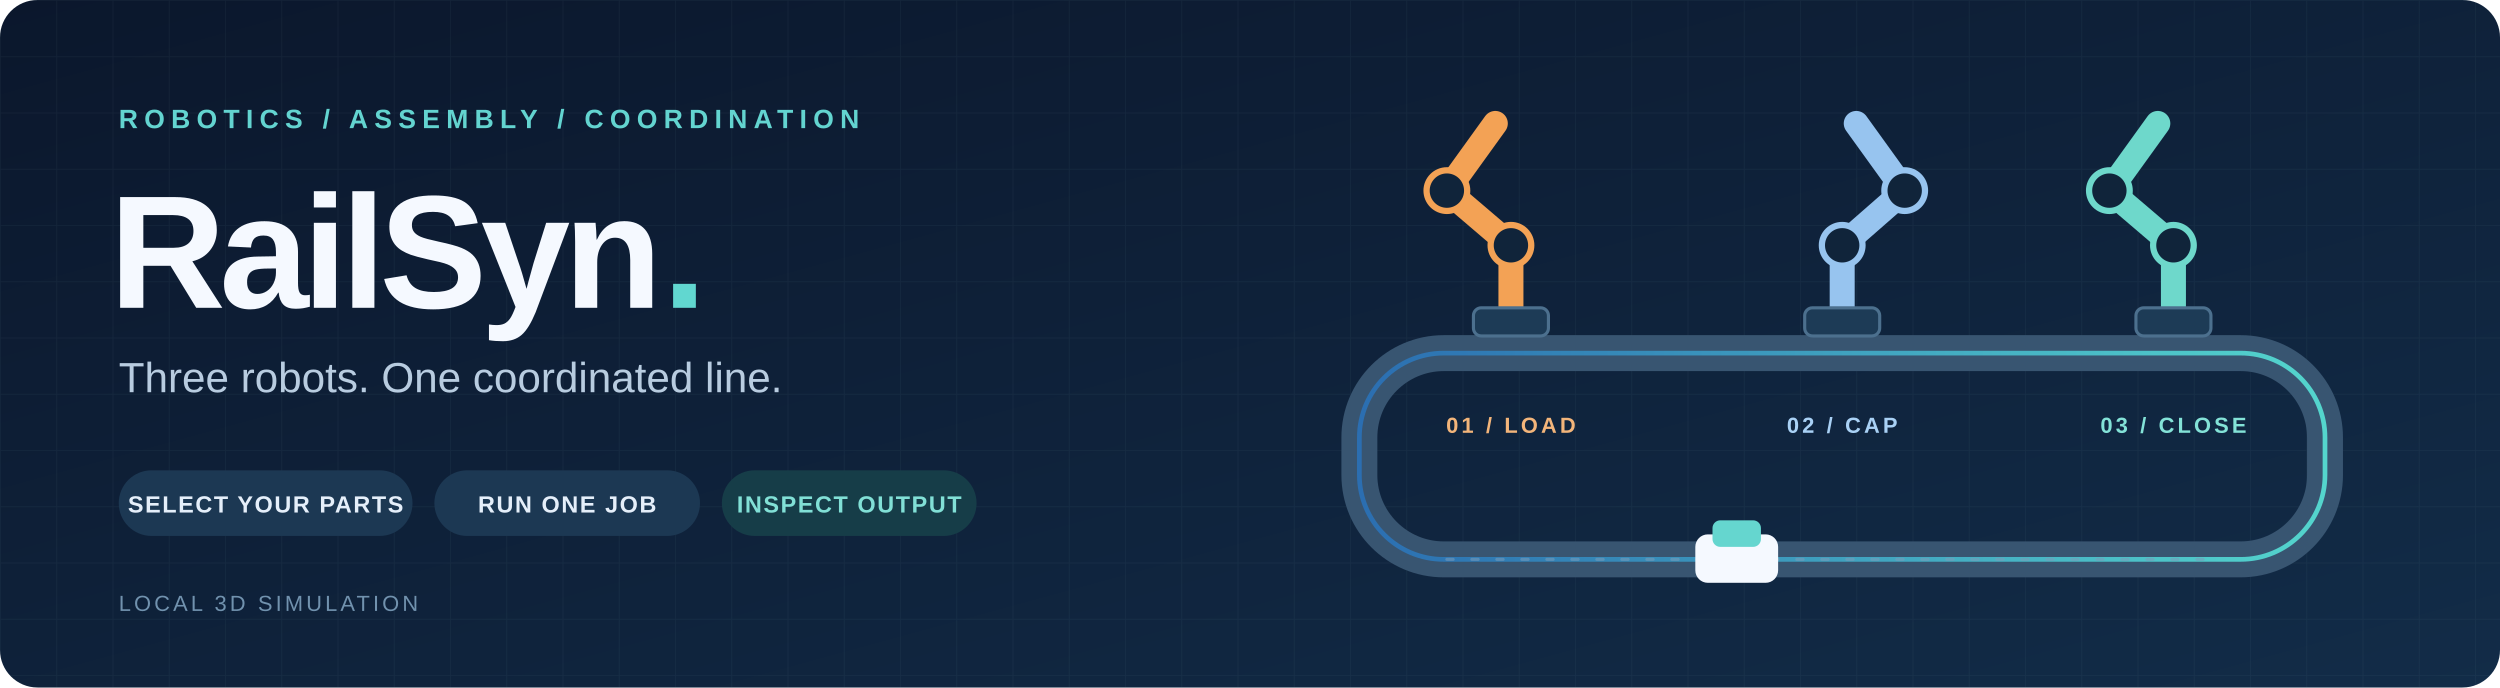
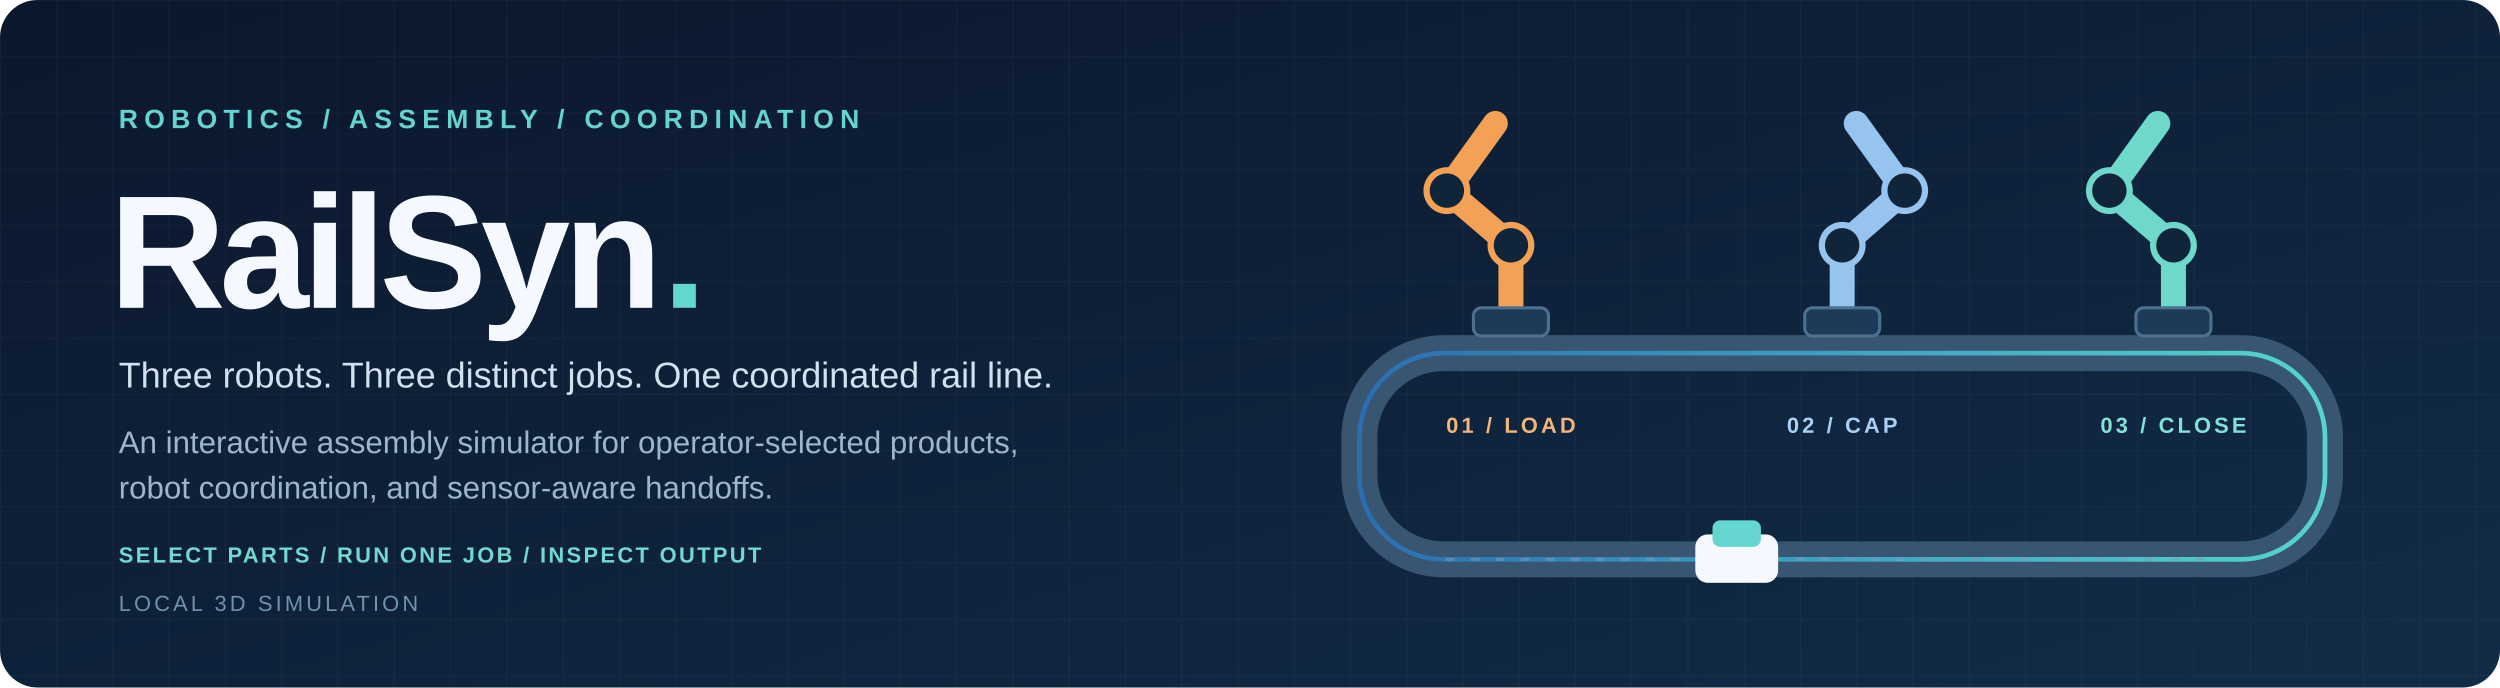
<svg xmlns="http://www.w3.org/2000/svg" width="1600" height="440" viewBox="0 0 1600 440" role="img" aria-labelledby="title desc">
  <defs>
    <linearGradient id="bg" x2="1" y2="1">
      <stop stop-color="#0b172c" />
      <stop offset="1" stop-color="#122c48" />
    </linearGradient>
    <linearGradient id="rail">
      <stop stop-color="#2b6eb1" />
      <stop offset="1" stop-color="#54d5cd" />
    </linearGradient>
    <pattern id="grid" width="36" height="36" patternUnits="userSpaceOnUse">
      <path d="M36 0H0V36" fill="none" stroke="#aec9e4" stroke-opacity=".055" />
    </pattern>
  </defs>
  <rect width="1600" height="440" rx="24" fill="url(#bg)" />
  <rect width="1600" height="440" rx="24" fill="url(#grid)" />
  <path d="M0 434H1600" stroke="url(#rail)" stroke-width="12" />
  <g font-family="Segoe UI,Arial,sans-serif">
    <text x="76" y="82" fill="#63d4d0" font-size="17" font-weight="600" letter-spacing="4">ROBOTICS / ASSEMBLY / COORDINATION</text>
    <text x="70" y="197" fill="#f5f9ff" font-size="103" font-weight="750" letter-spacing="-4">RailSyn<tspan fill="#61d7d0">.</tspan>
    </text>
-     <text x="76" y="251" fill="#b8cce0" font-size="27">Three robots. One coordinated line.</text>
-     <g font-size="15" font-weight="600" letter-spacing="1">
-       <rect x="76" y="301" width="188" height="42" rx="21" fill="#1c3853" />
-       <text x="170" y="328" text-anchor="middle" fill="#e5effa">SELECT YOUR PARTS</text>
-       <rect x="278" y="301" width="170" height="42" rx="21" fill="#1c3853" />
-       <text x="363" y="328" text-anchor="middle" fill="#e5effa">RUN ONE JOB</text>
-       <rect x="462" y="301" width="163" height="42" rx="21" fill="#163d48" />
-       <text x="543.5" y="328" text-anchor="middle" fill="#81e0d6">INSPECT OUTPUT</text>
-     </g>
+     <text x="76" y="248" fill="#d1e1ef" font-size="23">Three robots. Three distinct jobs. One coordinated rail line.</text>
+     <text x="76" y="290" fill="#9db6cc" font-size="20">An interactive assembly simulator for operator-selected products,</text>
+     <text x="76" y="319" fill="#9db6cc" font-size="20">robot coordination, and sensor-aware handoffs.</text>
+     <text x="76" y="360" fill="#73d8ce" font-size="14" font-weight="600" letter-spacing="1.5">SELECT PARTS  /  RUN ONE JOB  /  INSPECT OUTPUT</text>
    <g fill="none" stroke-linecap="round" stroke-linejoin="round">
      <rect x="870" y="226" width="618" height="132" rx="54" stroke="#385571" stroke-width="23" />
      <rect x="870" y="226" width="618" height="132" rx="54" stroke="url(#rail)" stroke-width="3" />
      <path d="M926 358h490" stroke="#7a9bb7" stroke-opacity=".55" stroke-width="2" stroke-dasharray="4 12" />
      <g stroke-width="16">
        <path d="M967 202v-45l-41-35 31-43" stroke="#f3a255" />
        <path d="M1179 202v-45l40-35-31-43" stroke="#97c4ef" />
        <path d="M1391 202v-45l-41-35 31-43" stroke="#6ed8cb" />
      </g>
      <g fill="#10243a" stroke-width="4">
        <circle cx="926" cy="122" r="13" stroke="#f3a255" />
        <circle cx="967" cy="157" r="13" stroke="#f3a255" />
        <circle cx="1219" cy="122" r="13" stroke="#97c4ef" />
        <circle cx="1179" cy="157" r="13" stroke="#97c4ef" />
        <circle cx="1350" cy="122" r="13" stroke="#6ed8cb" />
        <circle cx="1391" cy="157" r="13" stroke="#6ed8cb" />
      </g>
    </g>
    <g fill="#1d3b56" stroke="#4c708e" stroke-width="2">
      <rect x="943" y="197" width="48" height="18" rx="5" />
      <rect x="1155" y="197" width="48" height="18" rx="5" />
      <rect x="1367" y="197" width="48" height="18" rx="5" />
    </g>
    <g font-size="14" font-weight="600" text-anchor="middle" letter-spacing="2">
      <text x="967" y="277" fill="#f3b57a">01 / LOAD</text>
      <text x="1179" y="277" fill="#a9d1f5">02 / CAP</text>
      <text x="1391" y="277" fill="#83e2d7">03 / CLOSE</text>
    </g>
    <g transform="translate(1085 342)">
      <rect width="53" height="31" rx="8" fill="#f5f9ff" />
      <rect x="11" y="-9" width="31" height="17" rx="5" fill="#65d6cf" />
    </g>
    <text x="76" y="391" fill="#7192ae" font-size="14" letter-spacing="2">LOCAL 3D SIMULATION</text>
  </g>
</svg>
